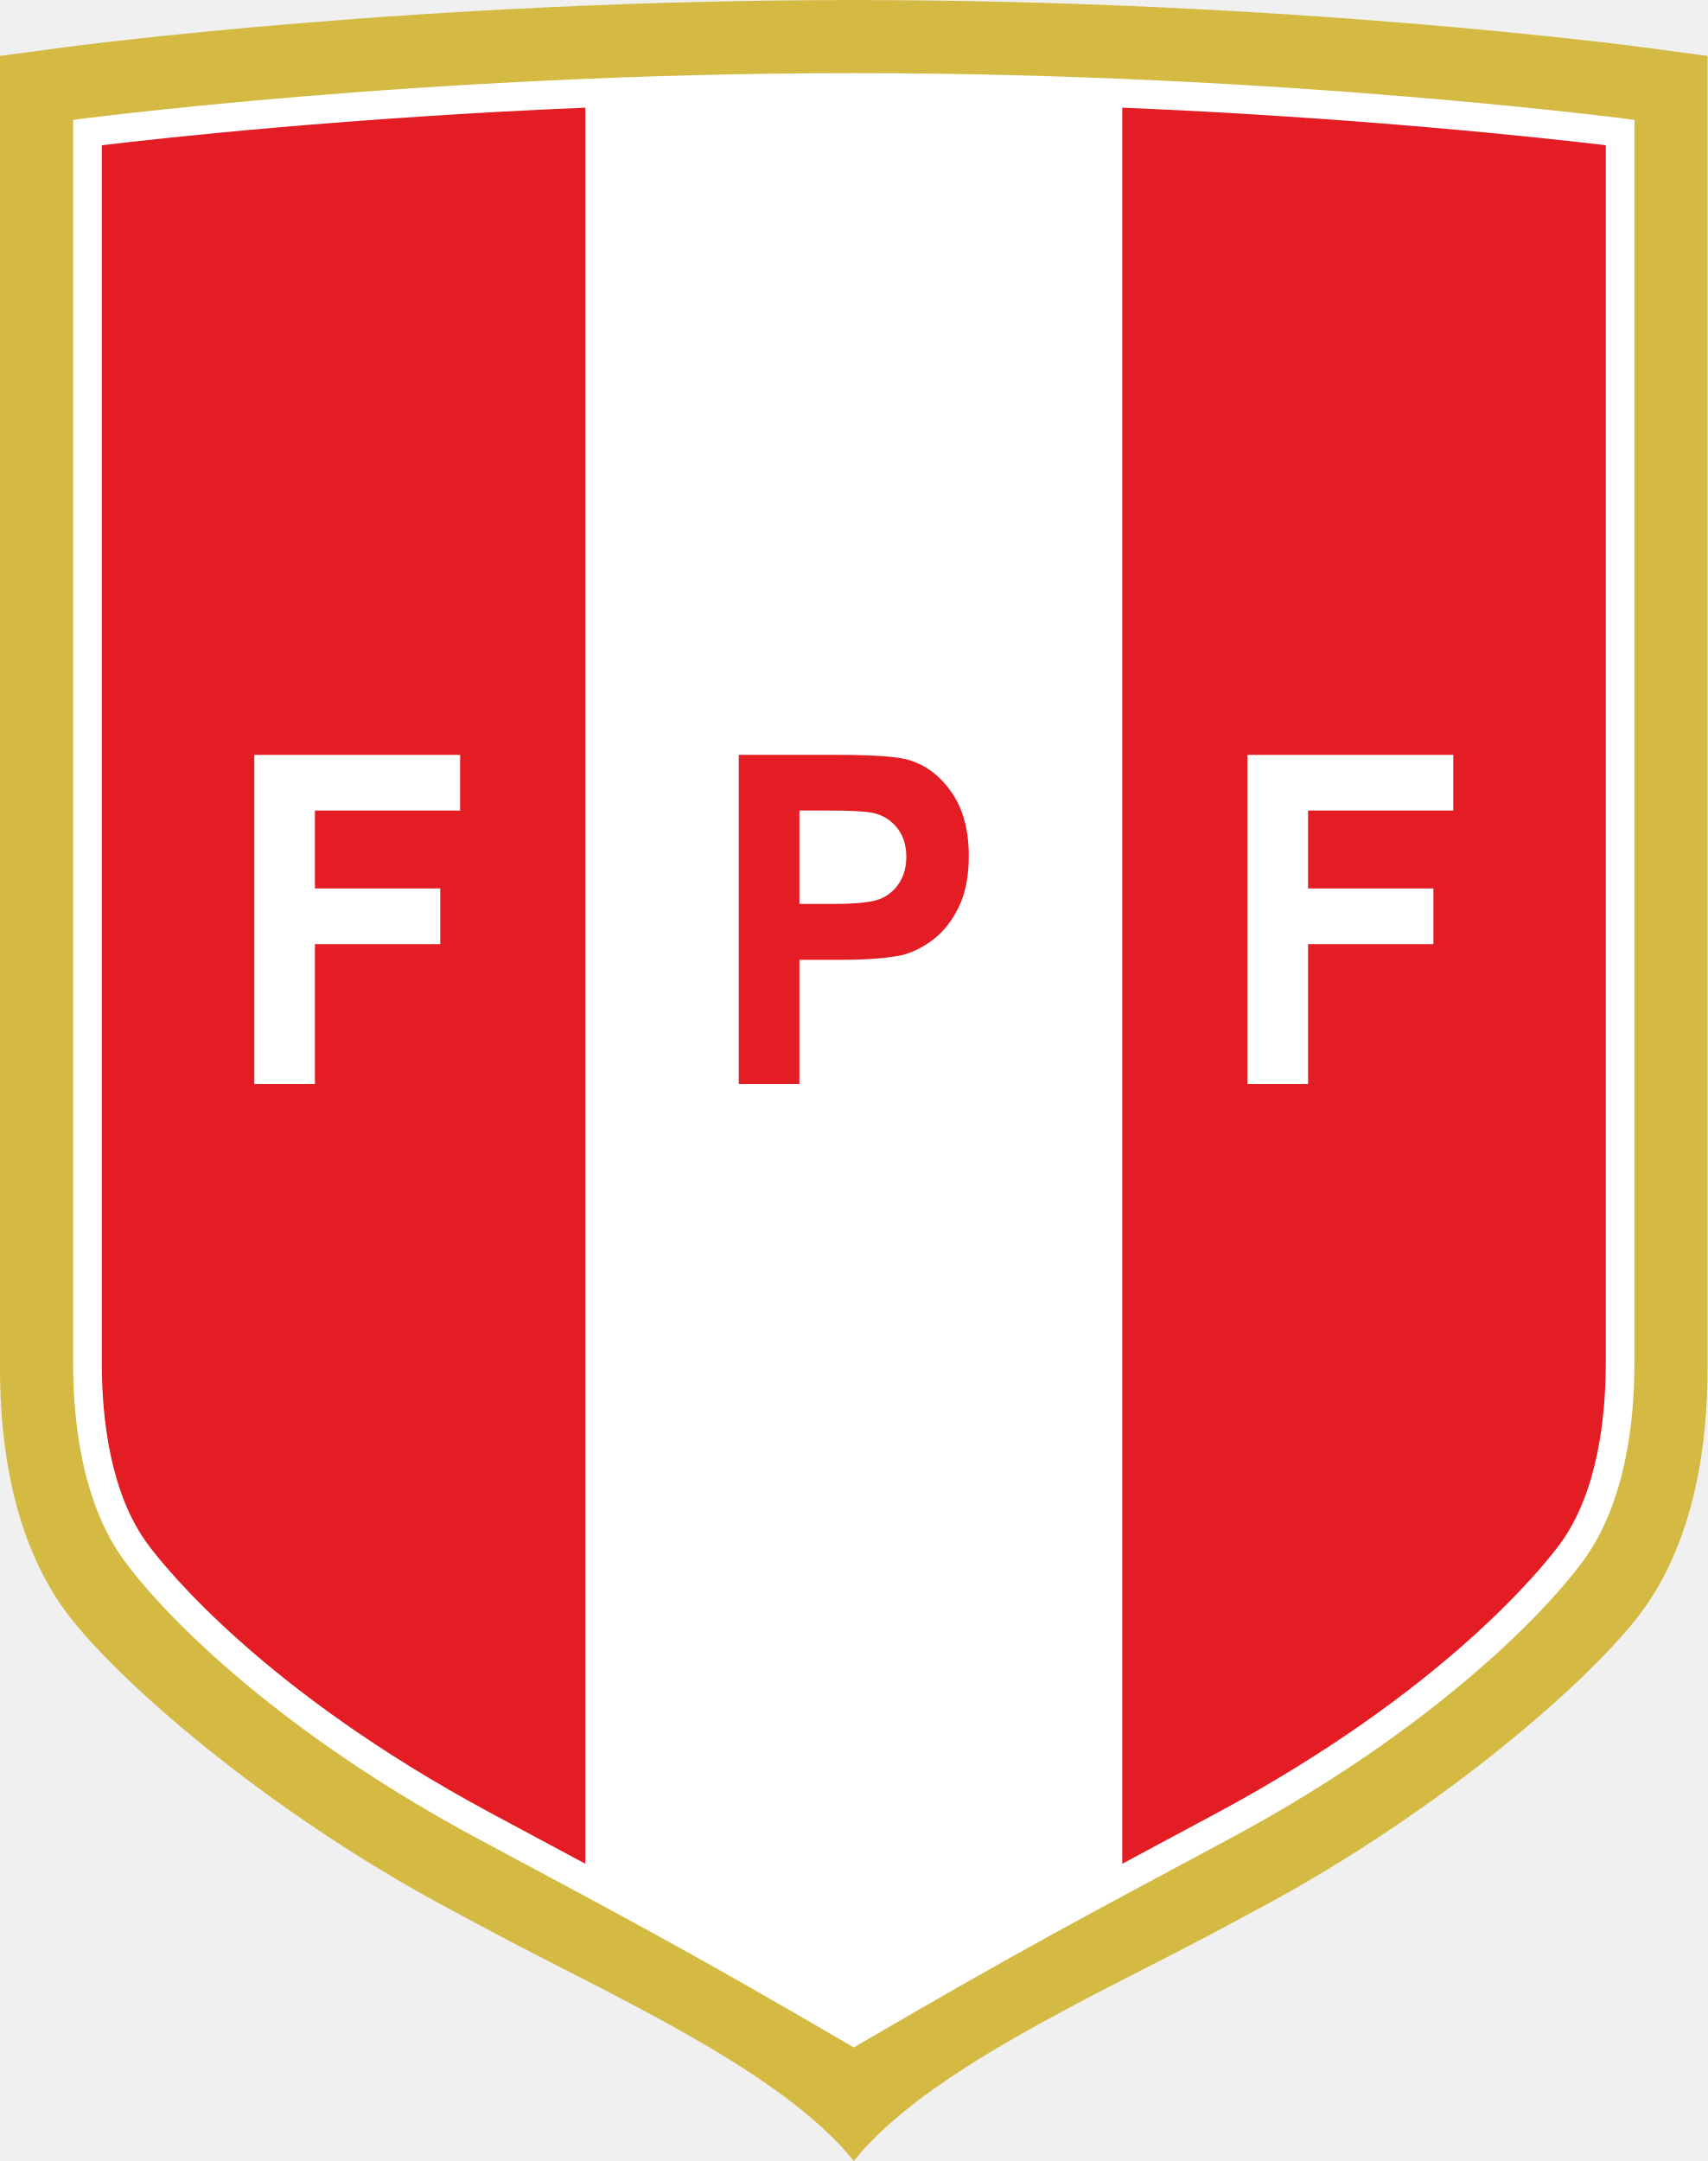
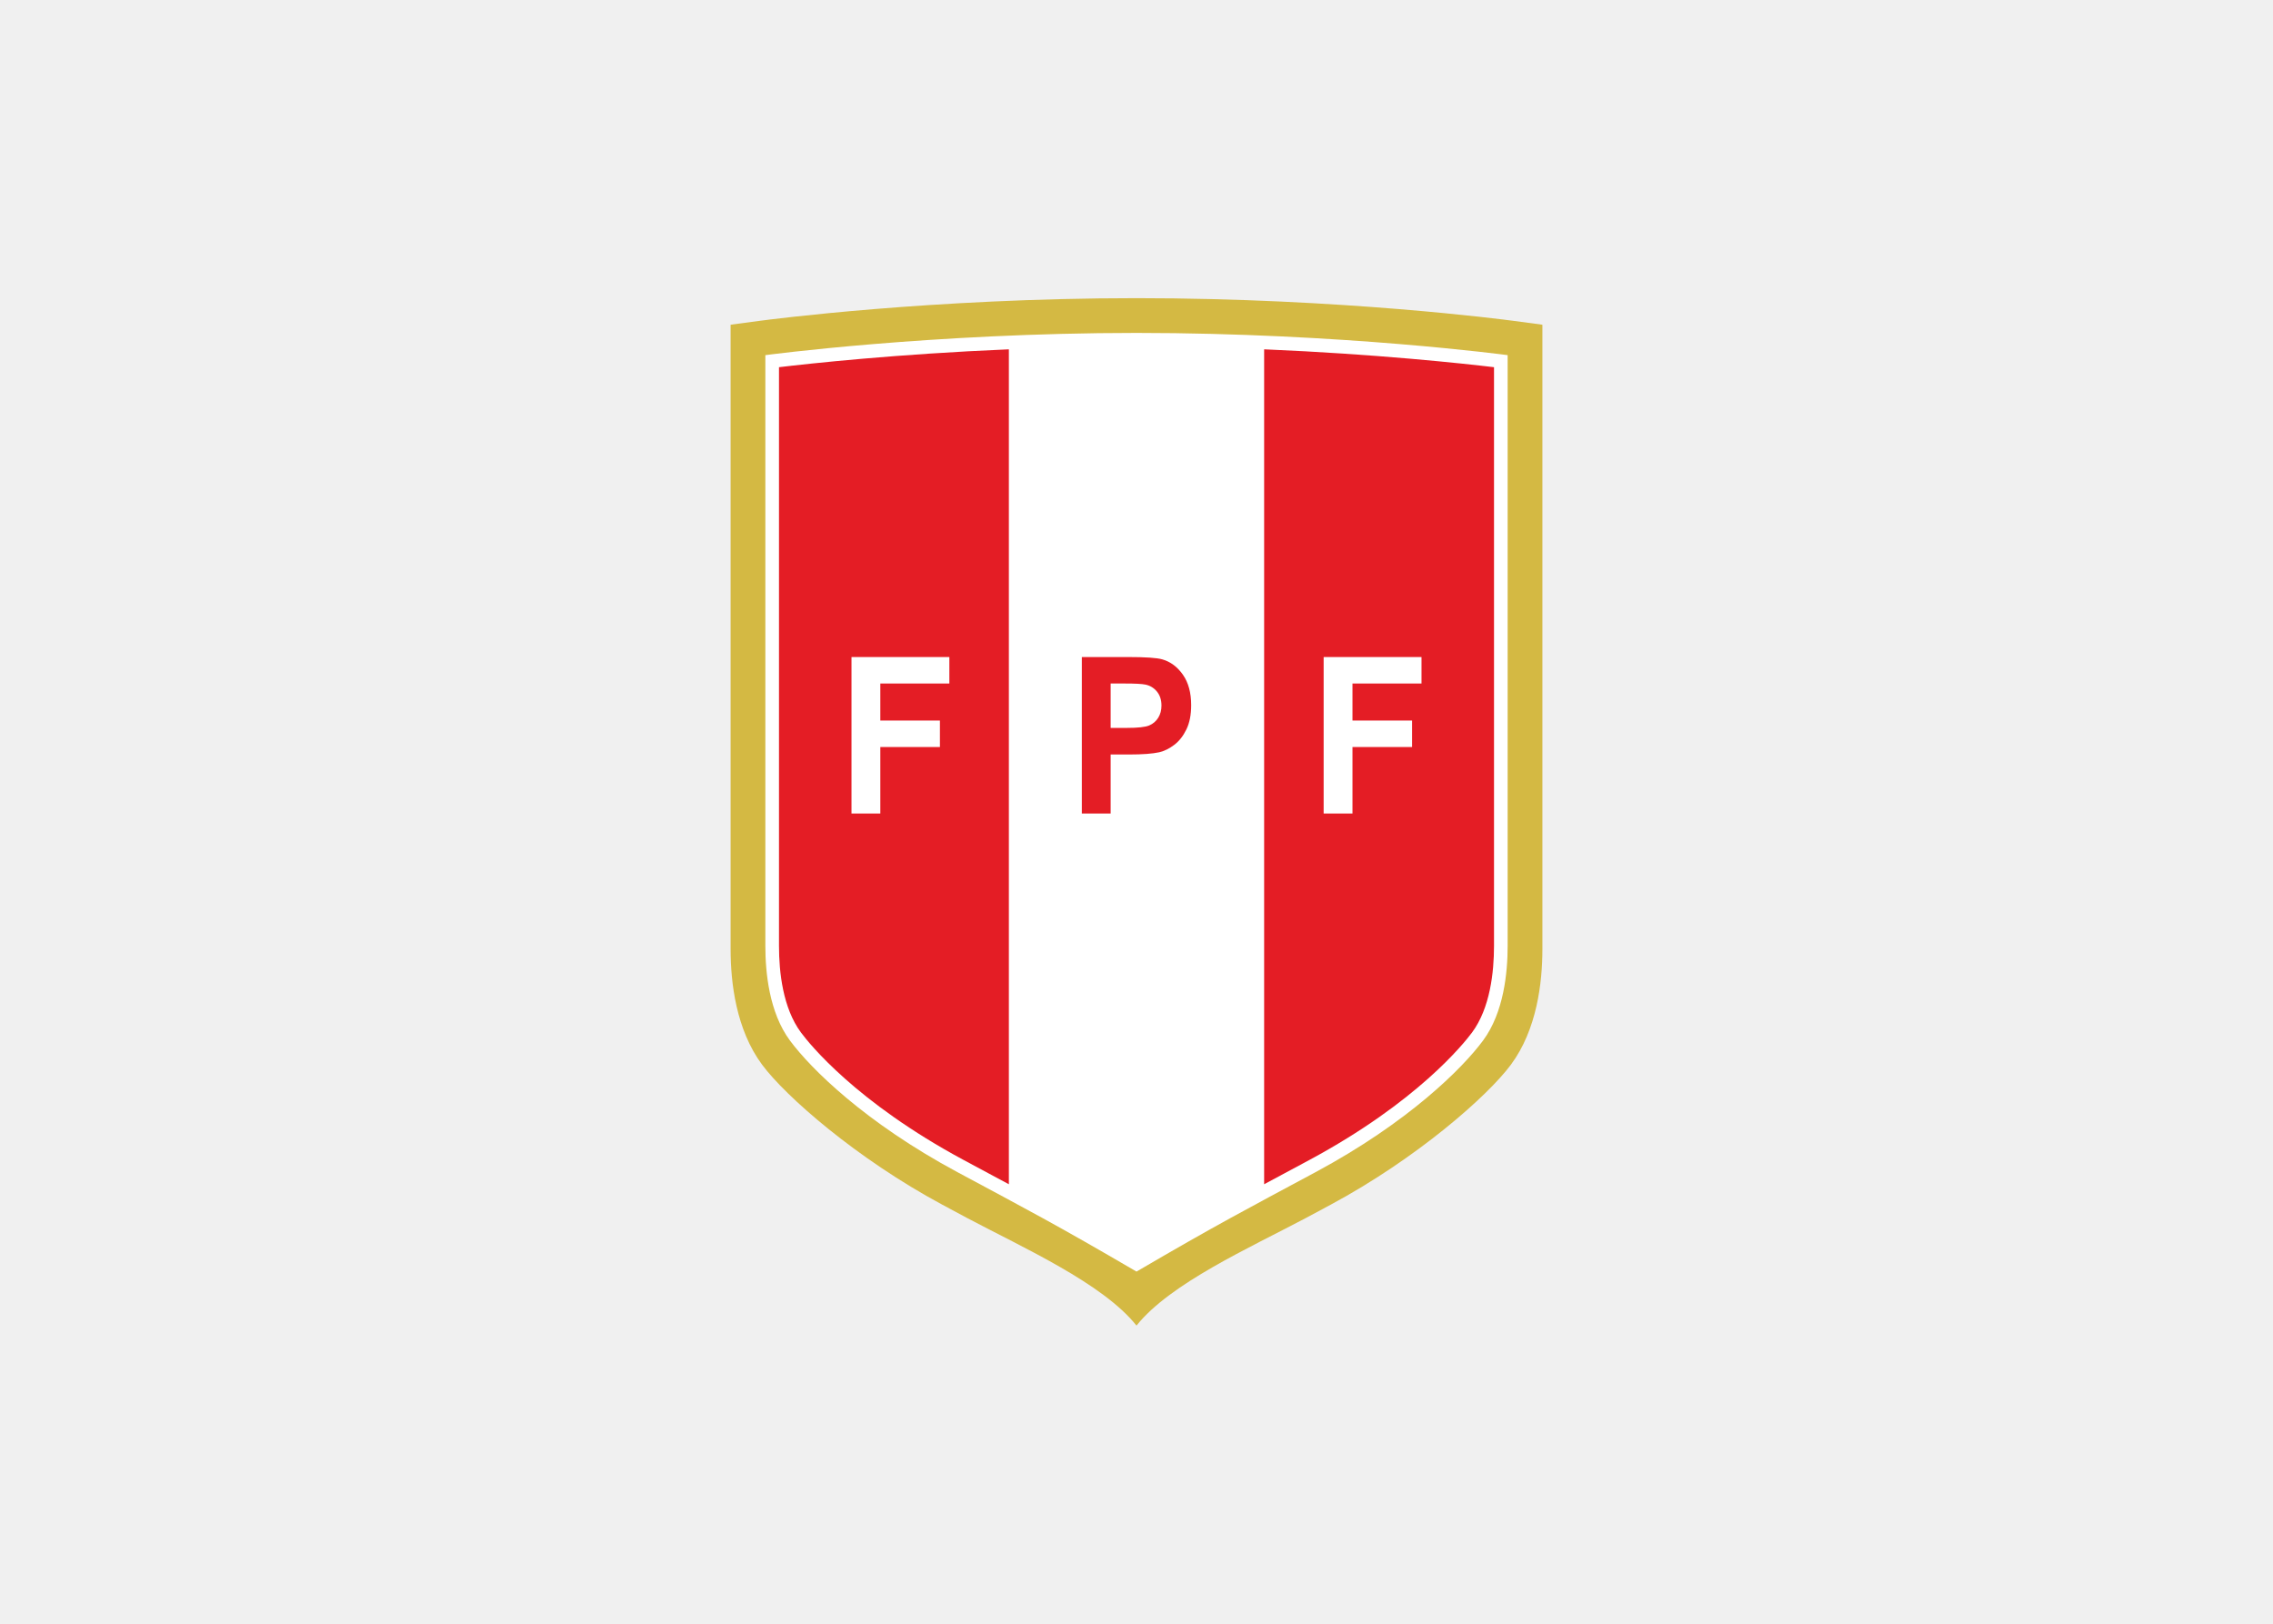
- <svg xmlns="http://www.w3.org/2000/svg" viewBox="0 0 256.547 324.667" height="324.667" width="256.547" xml:space="preserve" id="svg2" version="1.1">
-   <defs id="defs6" />
-   <g transform="matrix(1.333333,0,0,-1.333333,0,324.6667)" id="g10">
-     <g transform="scale(0.1)" id="g12">
-       <path id="path14" style="fill:#d4b943;fill-opacity:1;fill-rule:nonzero;stroke:none" d="m 962.055,0 c 79.865,100.07 267.965,184.199 401.425,254.922 l 58.81,31.547 c 203.68,109.422 371.73,257 427.25,331.91 61.64,83.121 74.58,194.5 74.58,273.281 v 1480.33 l -71.43,9.56 c -16.28,2.18 -404.49,53.41 -890.627,53.41 -486.137,0 -874.336,-51.23 -890.625,-53.41 L 0,2371.99 V 891.66 C 0,812.879 12.938,701.5 74.578,618.379 130.102,543.469 298.148,395.891 501.832,286.469 l 58.809,-31.547 C 694.098,184.199 882.199,100.07 962.055,0" />
-       <path id="path16" style="fill:#ffffff;fill-opacity:1;fill-rule:nonzero;stroke:none" d="m 82.367,899.66 c 0,-62.578 8.941,-157.558 58.375,-224.23 C 189.941,609.07 318.199,481.52 537.488,363.711 703.227,274.68 769.863,240.309 962.063,127.969 1154.26,240.309 1220.9,274.68 1386.64,363.711 c 219.29,117.809 347.55,245.359 396.74,311.719 49.44,66.672 58.38,161.652 58.38,224.23 v 1400.25 c 0,0 -393.46,52.68 -879.697,52.68 -486.239,0 -879.696,-52.68 -879.696,-52.68 V 899.66" />
-       <path id="path18" style="fill:#e41d25;fill-opacity:1;fill-rule:nonzero;stroke:none" d="M 659.547,2313.71 C 393.496,2302.5 187.125,2279.98 114.699,2271.35 V 899.66 c 0,-61.5 9.02,-146.988 52.02,-204.98 19.558,-26.379 130.086,-164.95 386.066,-302.489 l 58.703,-31.48 c 16.926,-9.07 32.785,-17.582 48.059,-25.781 v 1978.78" />
-       <path id="path20" style="fill:#e41d25;fill-opacity:1;fill-rule:nonzero;stroke:none" d="M 1264.59,2313.71 V 334.93 c 15.33,8.242 31.25,16.769 48.24,25.879 l 58.5,31.382 c 255.99,137.539 366.53,276.11 386.07,302.489 43,57.992 52.04,143.48 52.04,204.98 v 1371.69 c -72.46,8.63 -278.89,31.15 -544.85,42.36" />
-       <path id="path22" style="fill:#ffffff;fill-opacity:1;fill-rule:nonzero;stroke:none" d="m 286.543,1213.58 h 68.316 v 157.6 h 141.246 v 62.73 H 354.859 v 87.78 h 163.633 v 62.74 H 286.543 v -370.85" />
-       <path id="path24" style="fill:#e41d25;fill-opacity:1;fill-rule:nonzero;stroke:none" d="m 1013.53,1440.49 c -5.16,-8.26 -12.27,-14.34 -21.354,-18.21 -9.071,-3.89 -27.071,-5.82 -54,-5.82 h -37.391 v 105.23 h 33.004 c 24.613,0 41.008,-0.85 49.156,-2.53 11.078,-2.19 20.225,-7.68 27.475,-16.44 7.23,-8.77 10.84,-19.9 10.84,-33.39 0,-10.97 -2.58,-20.58 -7.73,-28.84 z m 9.82,138.37 c -12.63,3.71 -39.702,5.57 -81.252,5.57 H 832.469 v -370.85 h 68.316 v 139.89 h 44.543 c 30.938,0 54.547,1.77 70.852,5.31 12,2.87 23.81,8.73 35.43,17.58 11.62,8.86 21.2,21.04 28.73,36.56 7.55,15.51 11.32,34.65 11.32,57.42 0,29.51 -6.54,53.59 -19.63,72.22 -13.07,18.63 -29.3,30.74 -48.68,36.3" />
-       <path id="path26" style="fill:#ffffff;fill-opacity:1;fill-rule:nonzero;stroke:none" d="m 1637.59,1521.69 v 62.74 h -231.95 v -370.85 h 68.32 v 157.6 h 141.24 v 62.73 h -141.24 v 87.78 h 163.63" />
-     </g>
+ <svg xmlns="http://www.w3.org/2000/svg" clip-rule="evenodd" fill-rule="evenodd" stroke-linejoin="round" stroke-miterlimit="2" viewBox="0 0 560 400">
+   <g fill-rule="nonzero">
+     <path d="m279.999 326.549c8.302-10.401 27.854-19.146 41.726-26.497l6.113-3.279c21.171-11.374 38.639-26.714 44.41-34.5 6.407-8.64 7.752-20.217 7.752-28.406v-153.871l-7.425-.994c-1.692-.226-42.044-5.551-92.575-5.551s-90.881 5.325-92.575 5.551l-7.425.994v153.871c0 8.189 1.345 19.766 7.752 28.406 5.771 7.786 23.239 23.126 44.41 34.5l6.113 3.279c13.872 7.351 33.424 16.096 41.724 26.497" fill="#d4b943" />
+     <path d="m188.562 233.035c0 6.505.929 16.378 6.067 23.308 5.114 6.897 18.446 20.155 41.239 32.401 17.228 9.254 24.154 12.827 44.132 24.504 19.978-11.677 26.905-15.25 44.132-24.504 22.794-12.246 36.126-25.504 41.239-32.401 5.139-6.93 6.068-16.803 6.068-23.308v-145.547s-40.897-5.475-91.439-5.475c-50.541 0-91.438 5.475-91.438 5.475z" fill="#fff" />
+     <path d="m248.556 86.054c-27.655 1.165-49.106 3.506-56.634 4.403v142.578c0 6.393.938 15.279 5.407 21.307 2.033 2.742 13.522 17.145 40.129 31.442l6.102 3.272c1.76.942 3.408 1.827 4.996 2.679z" fill="#e41d25" />
+     <path d="m311.446 86.054v205.681c1.594-.856 3.248-1.743 5.014-2.69l6.081-3.261c26.609-14.297 38.098-28.7 40.13-31.442 4.469-6.028 5.409-14.914 5.409-21.307v-142.578c-7.532-.897-28.989-3.238-56.634-4.403" fill="#e41d25" />
+     <path d="m209.784 200.405h7.101v-16.381h14.682v-6.521h-14.682v-9.124h17.009v-6.521h-24.11z" fill="#fff" />
+     <path d="m285.35 176.82c-.536.858-1.275 1.49-2.22 1.892-.943.405-2.813.605-5.613.605h-3.886v-10.938h3.43c2.559 0 4.263.089 5.11.263 1.151.228 2.102.799 2.856 1.709.751.912 1.126 2.069 1.126 3.471 0 1.14-.268 2.139-.803 2.998zm1.021-14.383c-1.313-.386-4.127-.579-8.446-.579h-11.395v38.547h7.101v-14.54h4.63c3.216 0 5.67-.184 7.364-.552 1.248-.299 2.475-.908 3.683-1.828 1.208-.921 2.204-2.187 2.986-3.8.785-1.612 1.177-3.601 1.177-5.968 0-3.068-.68-5.571-2.04-7.507-1.359-1.936-3.046-3.195-5.06-3.773" fill="#e41d25" />
+     <path d="m350.217 168.379v-6.521h-24.11v38.547h7.102v-16.381h14.681v-6.521h-14.681v-9.124z" fill="#fff" />
  </g>
</svg>
